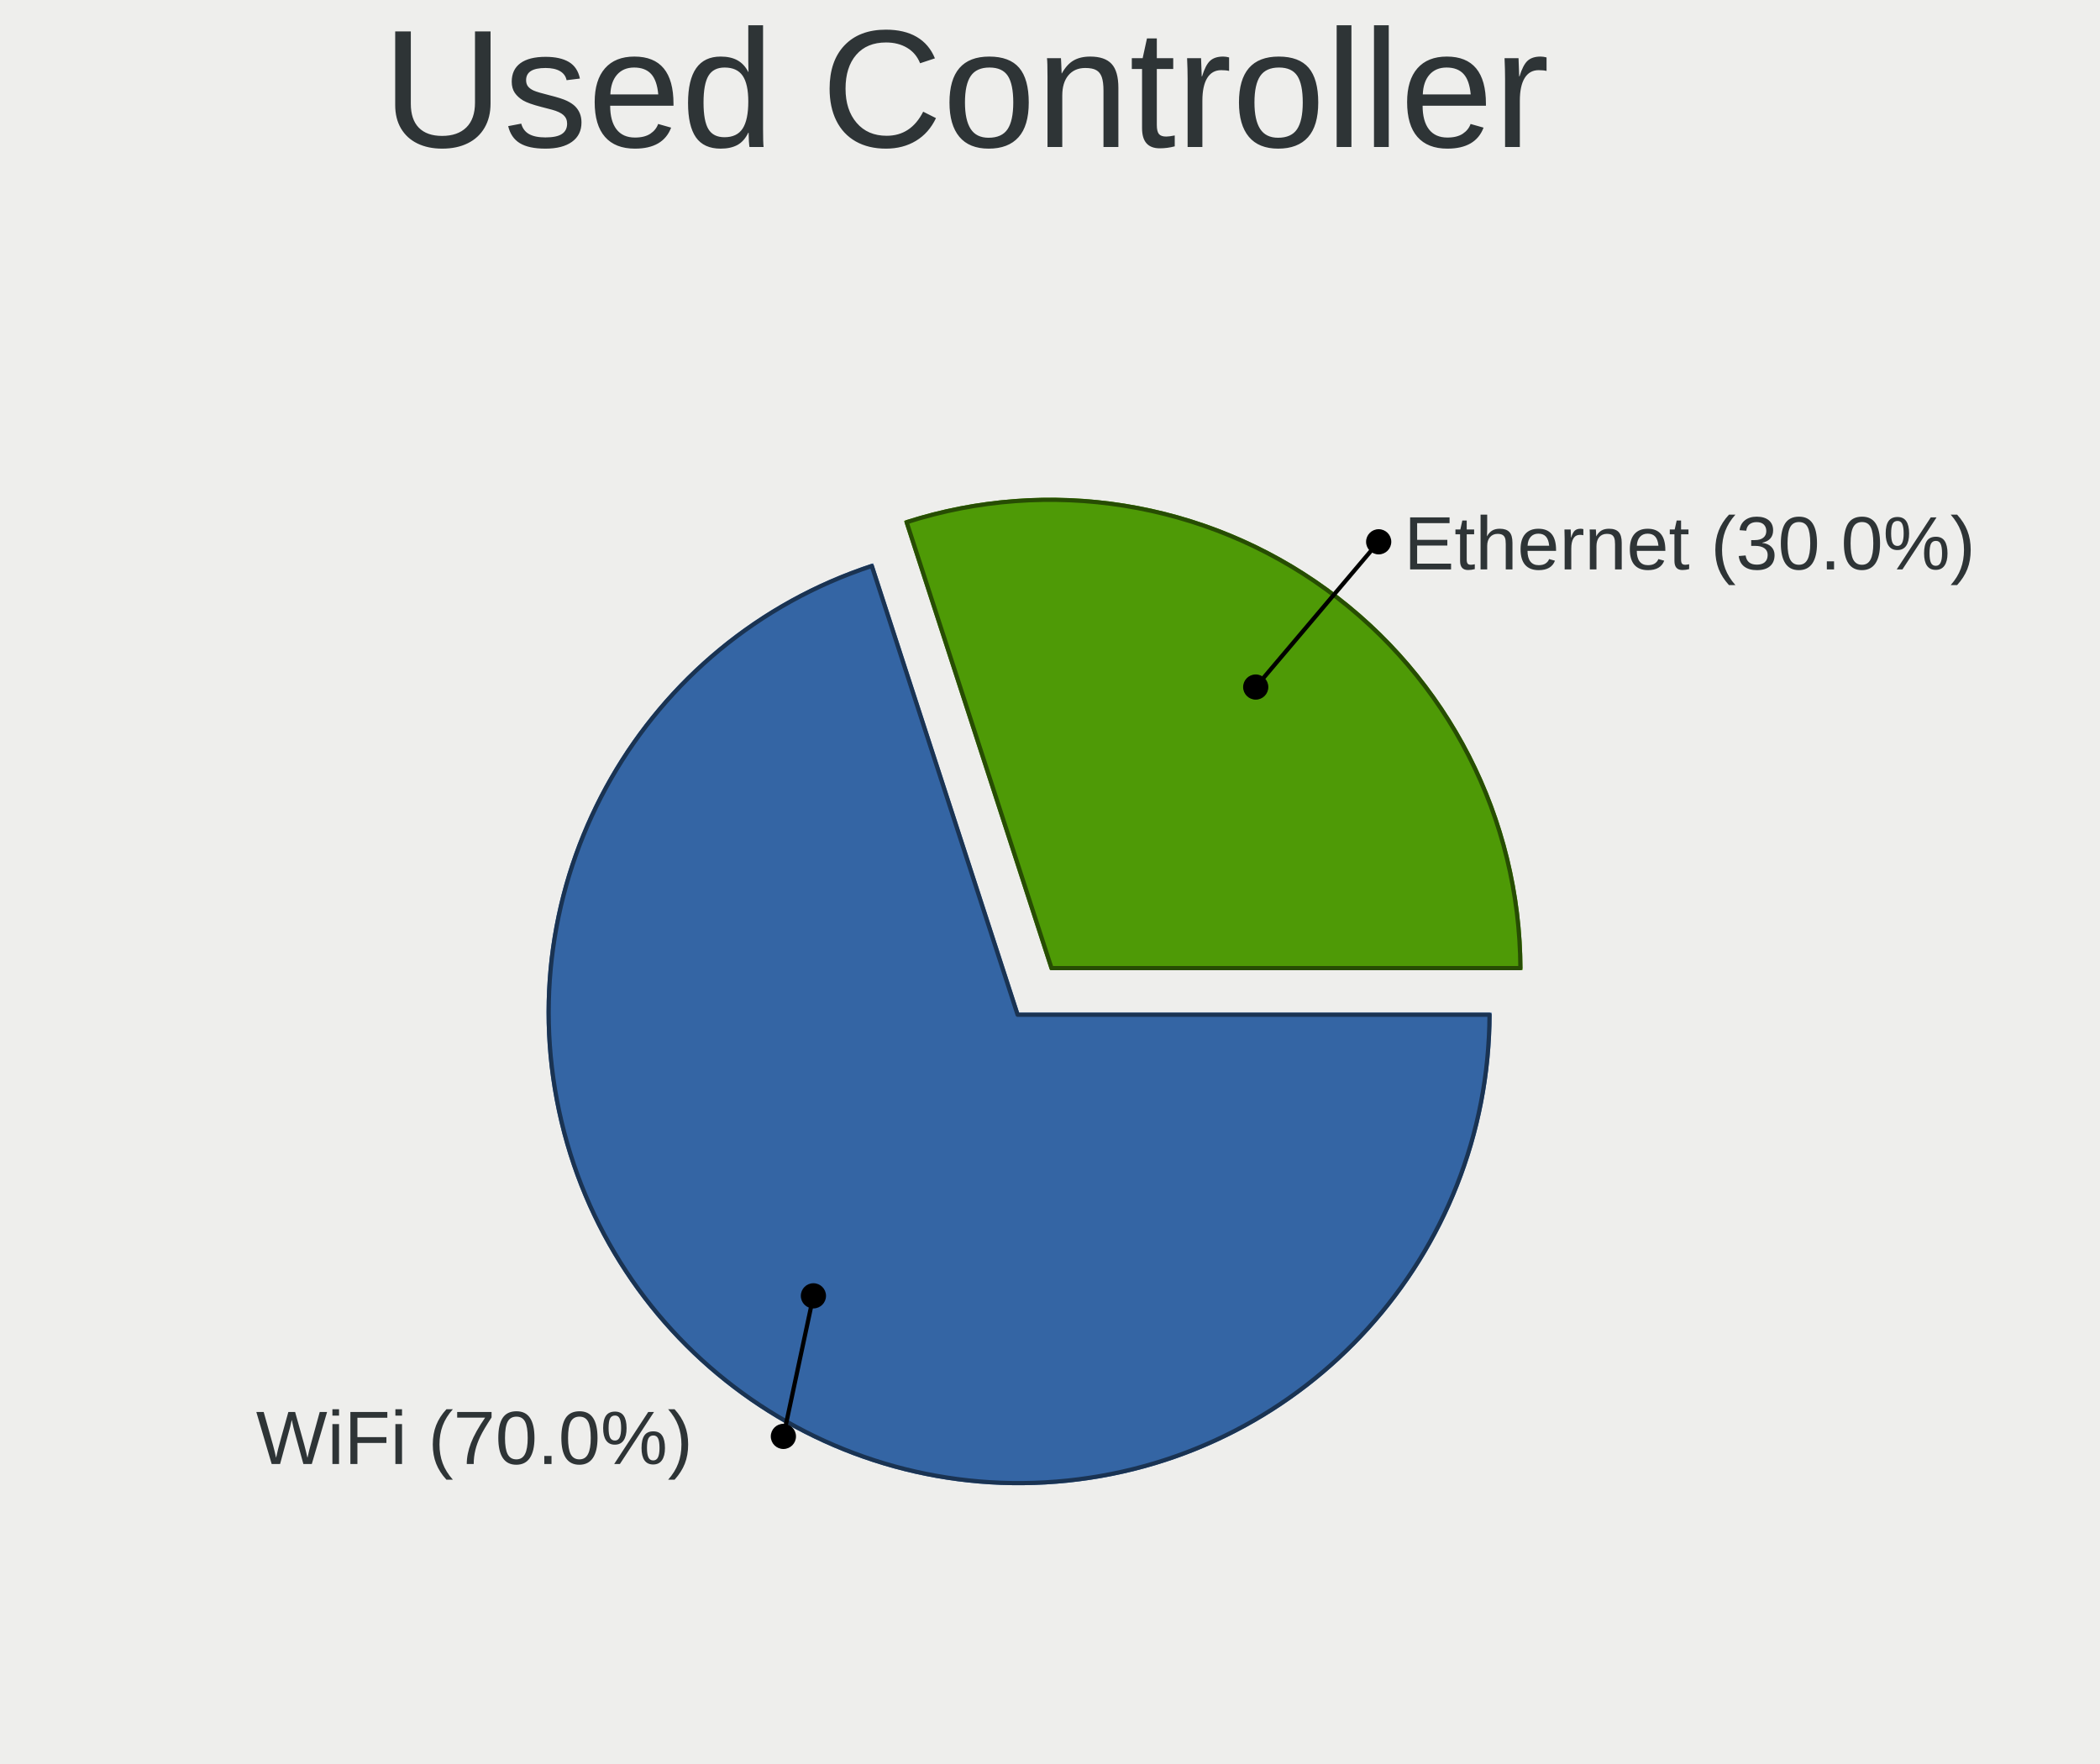
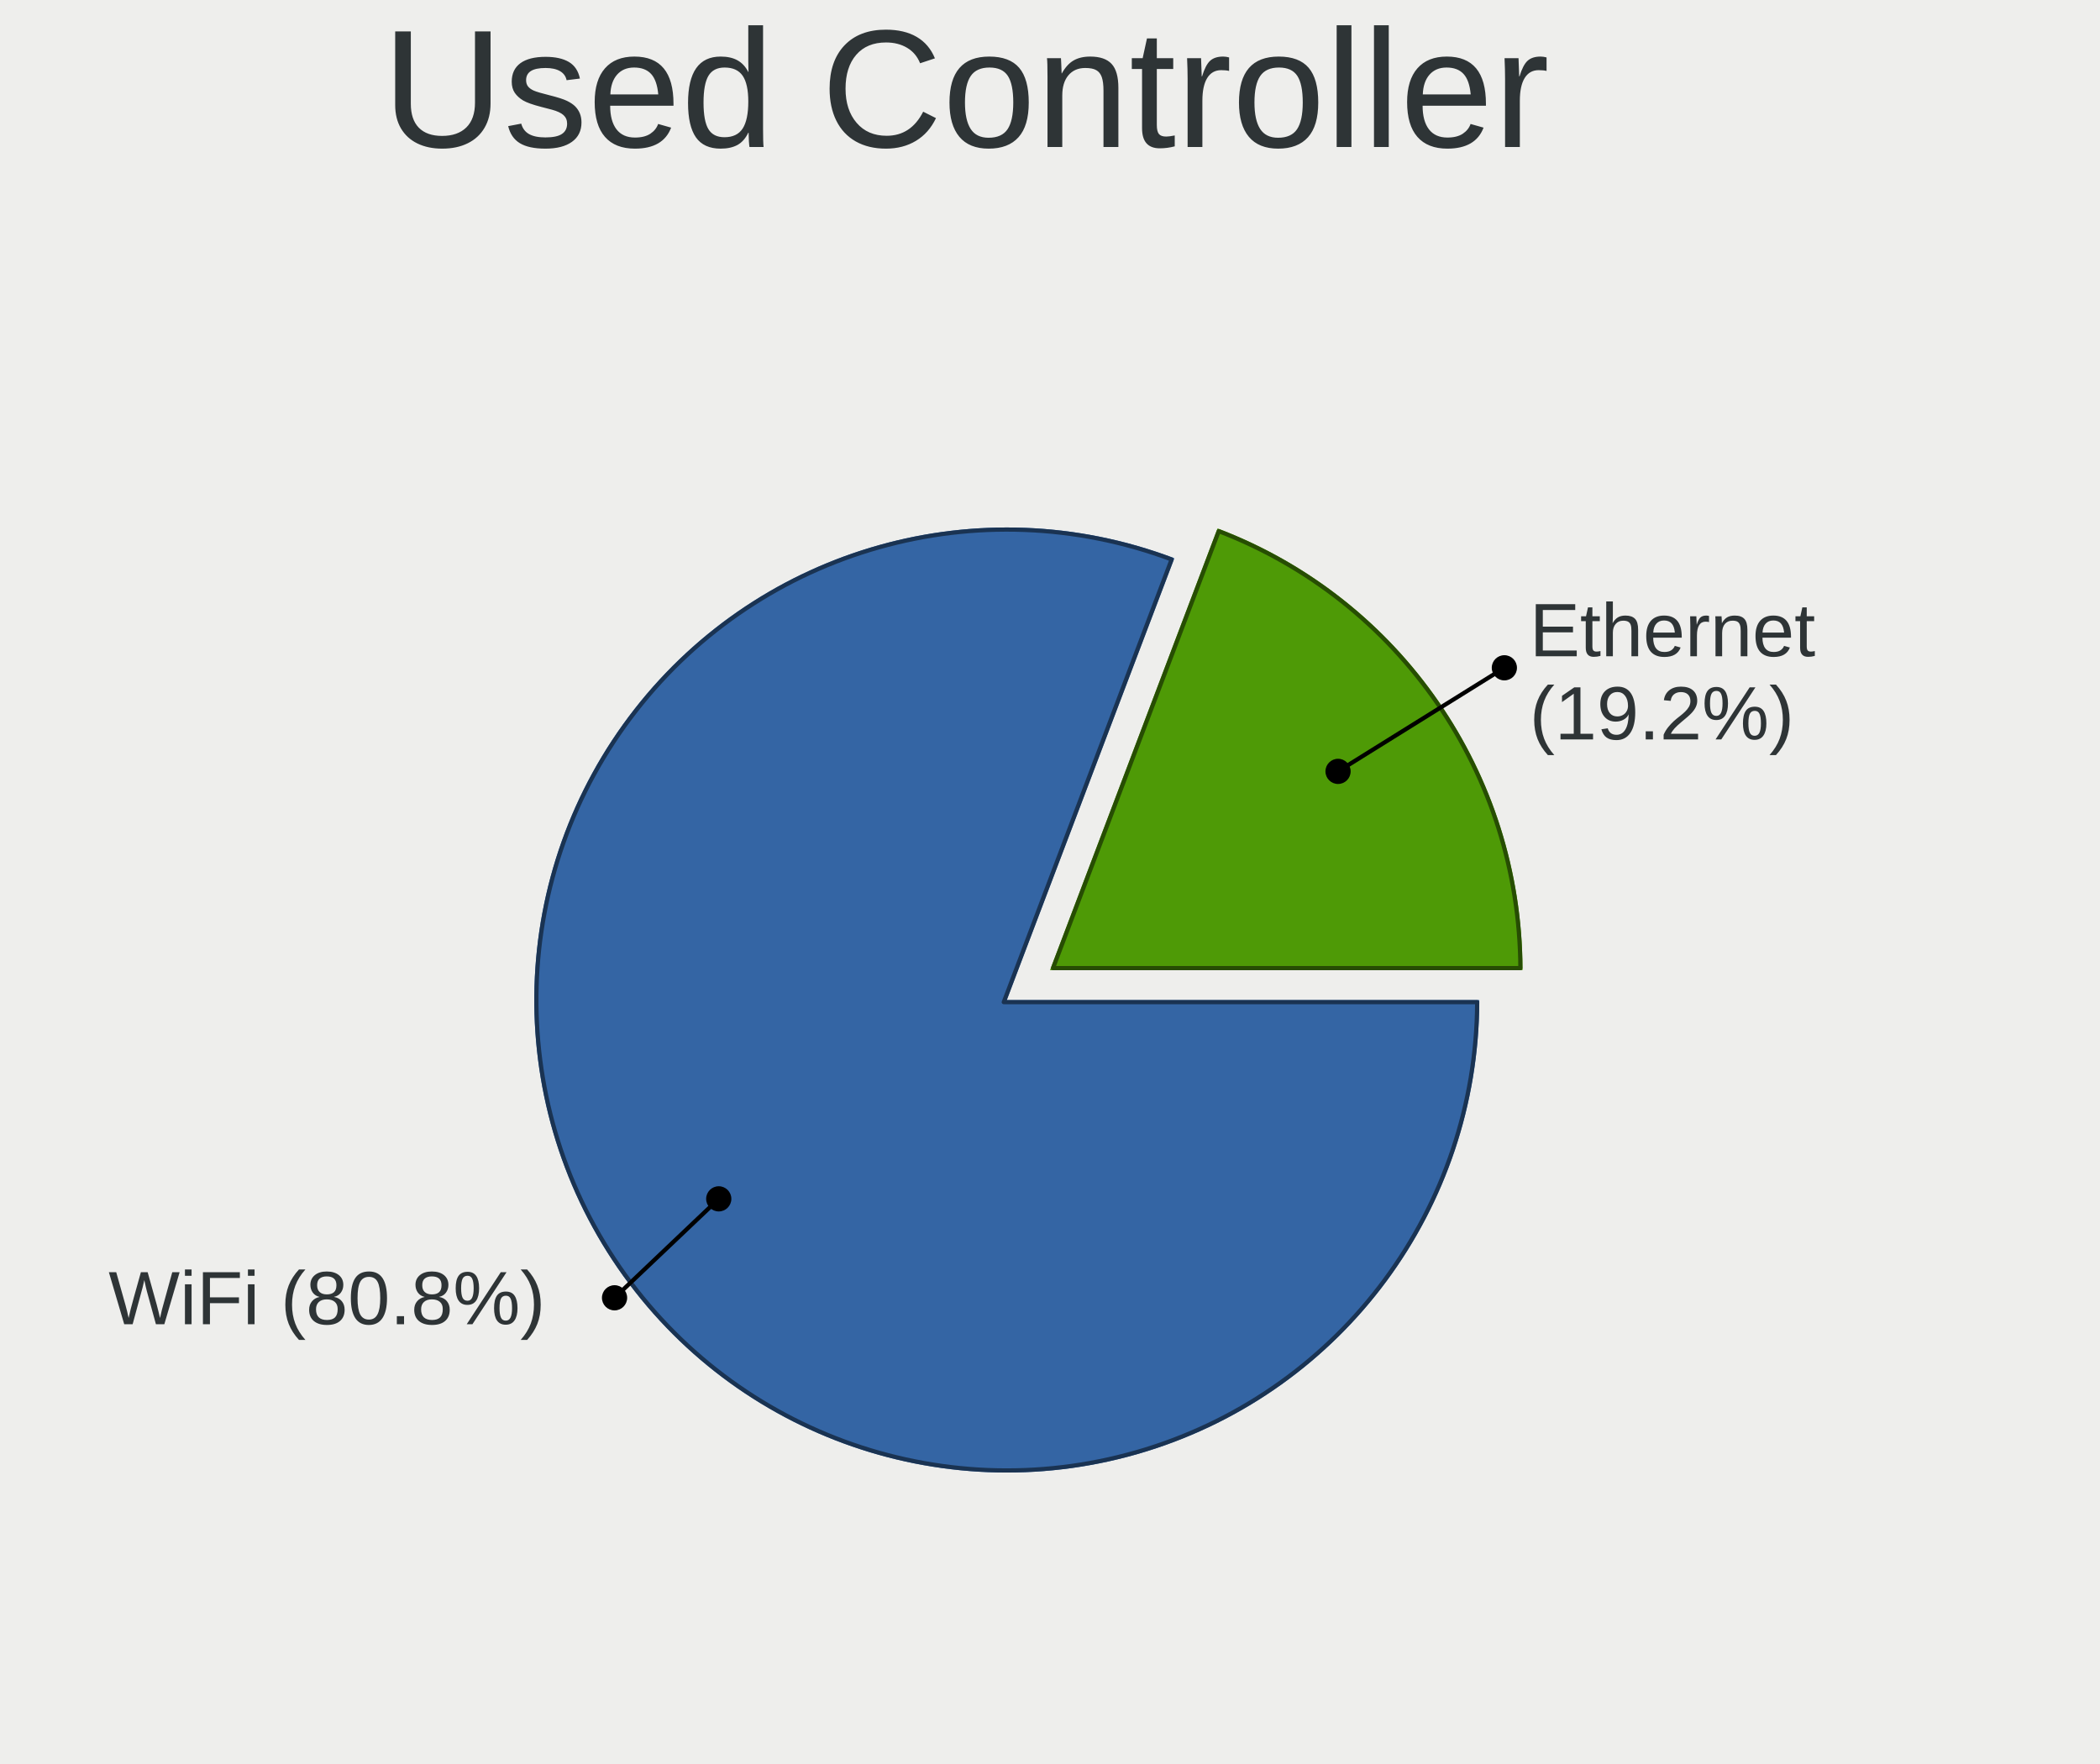
<svg xmlns="http://www.w3.org/2000/svg" width="500" height="420" version="1.0" id="ezcGraph">
  <defs />
  <g id="ezcGraphChart" color-rendering="optimizeQuality" shape-rendering="geometricPrecision" text-rendering="optimizeLegibility">
    <path d=" M 0,420 L 0,0 L 500,0 L 500,420 L 0,420 z " style="fill: #eeeeec; fill-opacity: 1.00; stroke: none;" id="ezcGraphPolygon_1" />
    <path d=" M 0,42 L 0,0 L 500,0 L 500,42 L 0,42 z " style="fill: #000000; fill-opacity: 0.00; stroke: none;" id="ezcGraphPolygon_2" />
-     <path d="M 242.65,241.11 L 355.15,241.11 A 112.50,112.50 0 1,1 207.89,134.12 z" style="fill: #3465a4; fill-opacity: 1.00; stroke: none; cursor: pointer;" id="ezcGraphCircleSector_4" />
-     <path d="M 242.29,241.61 L 354.65,241.61 A 112.00,112.00 0 1,1 207.57,134.75 z" style="fill: none; stroke: #1a3352; stroke-width: 1; stroke-opacity: 1.00; stroke-linecap: round; stroke-linejoin: round;" id="ezcGraphCircleSector_5" />
-     <path d="M 250.00,231.00 L 215.24,124.01 A 112.50,112.50 0 0,1 362.50,231.00 z" style="fill: #4e9a06; fill-opacity: 1.00; stroke: none; cursor: pointer;" id="ezcGraphCircleSector_6" />
-     <path d="M 250.36,230.50 L 215.87,124.33 A 112.00,112.00 0 0,1 362.00,230.50 z" style="fill: none; stroke: #274d03; stroke-width: 1; stroke-opacity: 1.00; stroke-linecap: round; stroke-linejoin: round;" id="ezcGraphCircleSector_7" />
-     <path d=" M 193.671,308.531 L 186.52,342" style="fill: none; stroke: #000000; stroke-width: 1; stroke-opacity: 1.00; stroke-linecap: round; stroke-linejoin: round;" id="ezcGraphLine_8" />
-     <ellipse cx="193.671" cy="308.531" rx="3" ry="3" style="fill: #000000; fill-opacity: 1.00; stroke: none;" id="ezcGraphCircle_9" />
-     <ellipse cx="186.52" cy="342" rx="3" ry="3" style="fill: #000000; fill-opacity: 1.00; stroke: none;" id="ezcGraphCircle_10" />
-     <path d=" M 298.982,163.582 L 328.257,129" style="fill: none; stroke: #000000; stroke-width: 1; stroke-opacity: 1.00; stroke-linecap: round; stroke-linejoin: round;" id="ezcGraphLine_12" />
-     <ellipse cx="298.982" cy="163.582" rx="3" ry="3" style="fill: #000000; fill-opacity: 1.00; stroke: none;" id="ezcGraphCircle_13" />
-     <ellipse cx="328.257" cy="129" rx="3" ry="3" style="fill: #000000; fill-opacity: 1.00; stroke: none;" id="ezcGraphCircle_14" />
+     <path d="M 239.71,238.10 L 352.21,238.10 A 112.50,112.50 0 1,1 279.61,132.91 z" style="fill: #3465a4; fill-opacity: 1.00; stroke: none; cursor: pointer;" id="ezcGraphCircleSector_4" />
+     <path d="M 238.99,238.60 L 351.71,238.60 A 112.00,112.00 0 1,1 278.96,133.20 z" style="fill: none; stroke: #1a3352; stroke-width: 1; stroke-opacity: 1.00; stroke-linecap: round; stroke-linejoin: round;" id="ezcGraphCircleSector_5" />
+     <path d="M 250.00,231.00 L 289.89,125.81 A 112.50,112.50 0 0,1 362.50,231.00 z" style="fill: #4e9a06; fill-opacity: 1.00; stroke: none; cursor: pointer;" id="ezcGraphCircleSector_6" />
+     <path d="M 250.72,230.50 L 290.18,126.46 A 112.00,112.00 0 0,1 362.00,230.50 z" style="fill: none; stroke: #274d03; stroke-width: 1; stroke-opacity: 1.00; stroke-linecap: round; stroke-linejoin: round;" id="ezcGraphCircleSector_7" />
+     <path d=" M 171.131,285.44 L 146.322,309" style="fill: none; stroke: #000000; stroke-width: 1; stroke-opacity: 1.00; stroke-linecap: round; stroke-linejoin: round;" id="ezcGraphLine_8" />
+     <ellipse cx="171.131" cy="285.44" rx="3" ry="3" style="fill: #000000; fill-opacity: 1.00; stroke: none;" id="ezcGraphCircle_9" />
+     <ellipse cx="146.322" cy="309" rx="3" ry="3" style="fill: #000000; fill-opacity: 1.00; stroke: none;" id="ezcGraphCircle_10" />
+     <path d=" M 318.582,183.661 L 358.181,159" style="fill: none; stroke: #000000; stroke-width: 1; stroke-opacity: 1.00; stroke-linecap: round; stroke-linejoin: round;" id="ezcGraphLine_12" />
+     <ellipse cx="318.582" cy="183.661" rx="3" ry="3" style="fill: #000000; fill-opacity: 1.00; stroke: none;" id="ezcGraphCircle_13" />
+     <ellipse cx="358.181" cy="159" rx="3" ry="3" style="fill: #000000; fill-opacity: 1.00; stroke: none;" id="ezcGraphCircle_14" />
    <g id="ezcGraphTextBox_3">
      <path d=" M 90.5,42 L 90.5,0.5 L 410,0.5 L 410,42 L 90.5,42 z " style="fill: #ffffff; fill-opacity: 0.00; stroke: none;" id="ezcGraphPolygon_16" />
      <text id="ezcGraphTextBox_3_text" x="91" text-length="318px" y="35" style="font-size: 40px; font-family: 'Arial'; fill: #2e3436; fill-opacity: 1.00; stroke: none;">Used Controller</text>
    </g>
    <g id="ezcGraphTextBox_11" style=" cursor: pointer;">
-       <path d=" M 60.452,352.4 L 60.452,332.1 L 181.52,332.1 L 181.52,352.4 L 60.452,352.4 z " style="fill: #ffffff; fill-opacity: 0.00; stroke: none;" id="ezcGraphPolygon_17" />
-       <text id="ezcGraphTextBox_11_text" x="60.952" text-length="119.568px" y="348.58" style="font-size: 18px; font-family: 'Arial'; fill: #2e3436; fill-opacity: 1.00; stroke: none;">WiFi (70.0%)</text>
+       <path d=" M 25.342,319 L 25.342,299.5 L 141.322,299.5 L 141.322,319 L 25.342,319 z " style="fill: #ffffff; fill-opacity: 0.00; stroke: none;" id="ezcGraphPolygon_17" />
+       <text id="ezcGraphTextBox_11_text" x="25.842" text-length="114.48px" y="315.3" style="font-size: 18px; font-family: 'Arial'; fill: #2e3436; fill-opacity: 1.00; stroke: none;">WiFi (80.8%)</text>
    </g>
    <g id="ezcGraphTextBox_15" style=" cursor: pointer;">
-       <path d=" M 333.757,139.4 L 333.757,119.1 L 494.68,119.1 L 494.68,139.4 L 333.757,139.4 z " style="fill: #ffffff; fill-opacity: 0.00; stroke: none;" id="ezcGraphPolygon_18" />
-       <text id="ezcGraphTextBox_15_text" x="334.257" text-length="159.424px" y="135.58" style="font-size: 18px; font-family: 'Arial'; fill: #2e3436; fill-opacity: 1.00; stroke: none;">Ethernet (30.0%)</text>
+       <path d=" M 363.681,178.05 L 363.681,140.45 L 441.501,140.45 L 441.501,178.05 L 363.681,178.05 z " style="fill: #ffffff; fill-opacity: 0.00; stroke: none;" id="ezcGraphPolygon_18" />
+       <text id="ezcGraphTextBox_15_text" x="364.181" text-length="76.32px" y="156.25" style="font-size: 18px; font-family: 'Arial'; fill: #2e3436; fill-opacity: 1.00; stroke: none;">Ethernet</text>
+       <text id="ezcGraphTextBox_15_text" x="364.181" text-length="66.78px" y="176.05" style="font-size: 18px; font-family: 'Arial'; fill: #2e3436; fill-opacity: 1.00; stroke: none;">(19.2%)</text>
    </g>
  </g>
</svg>
